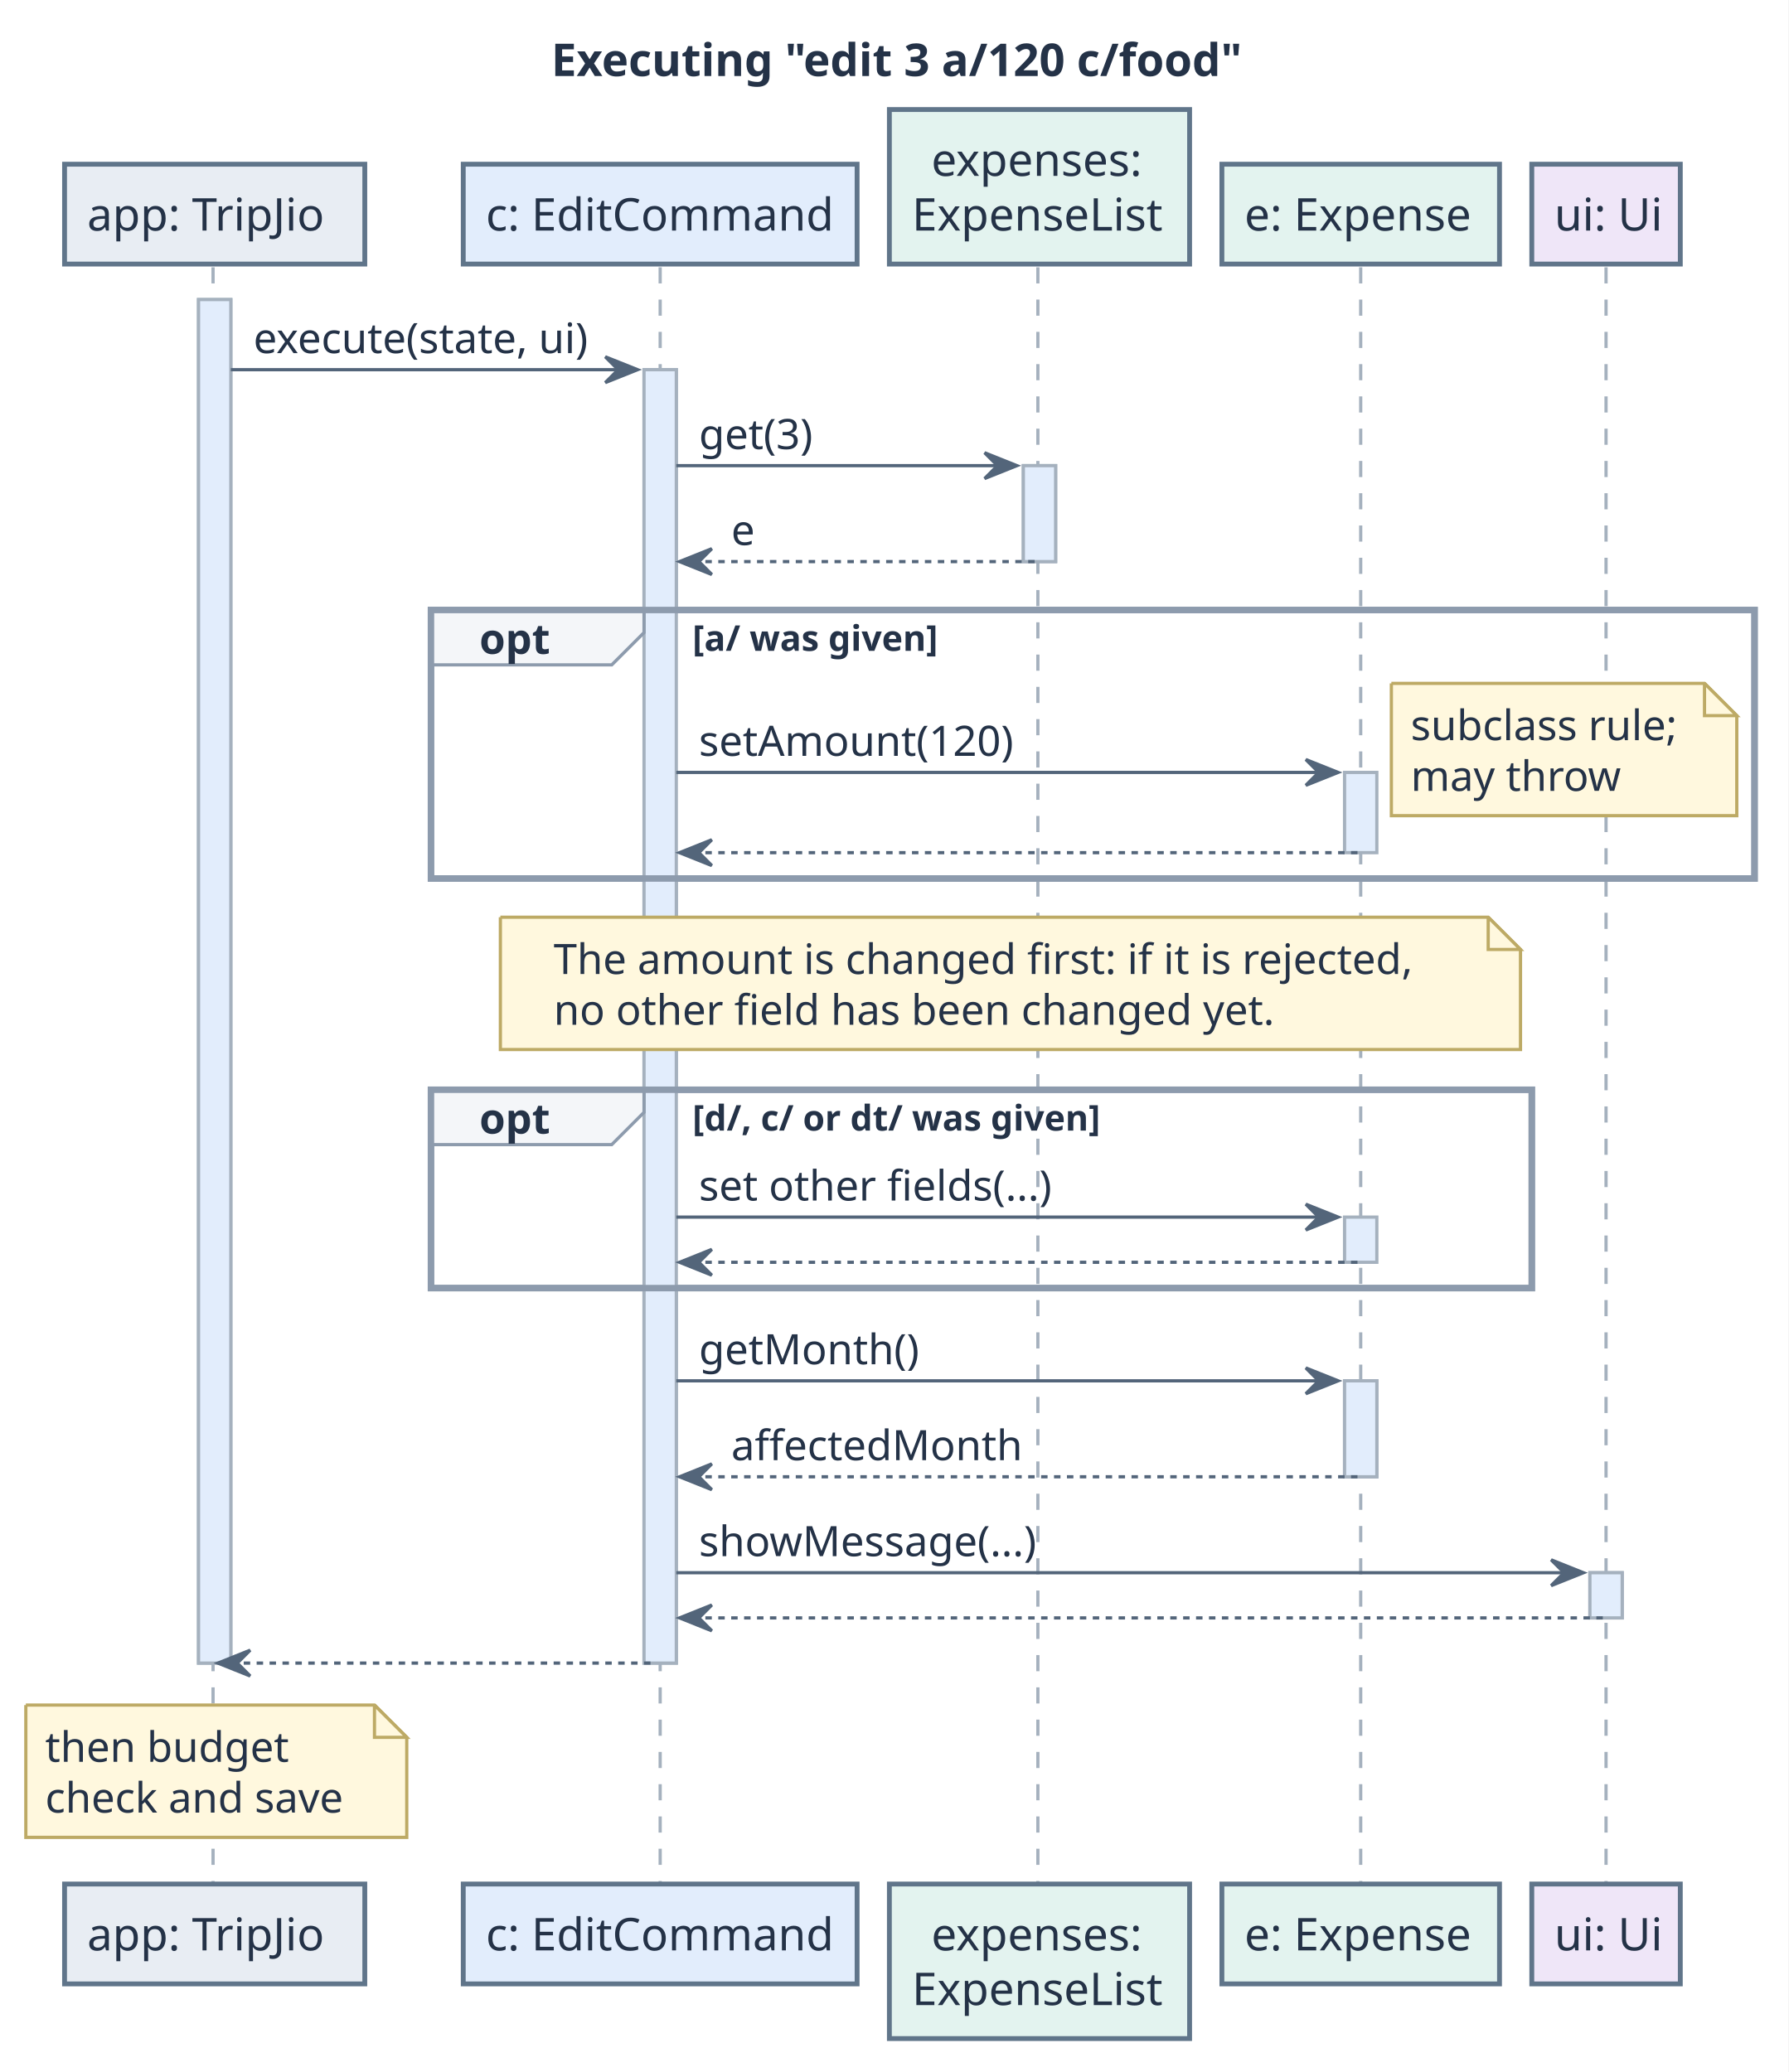
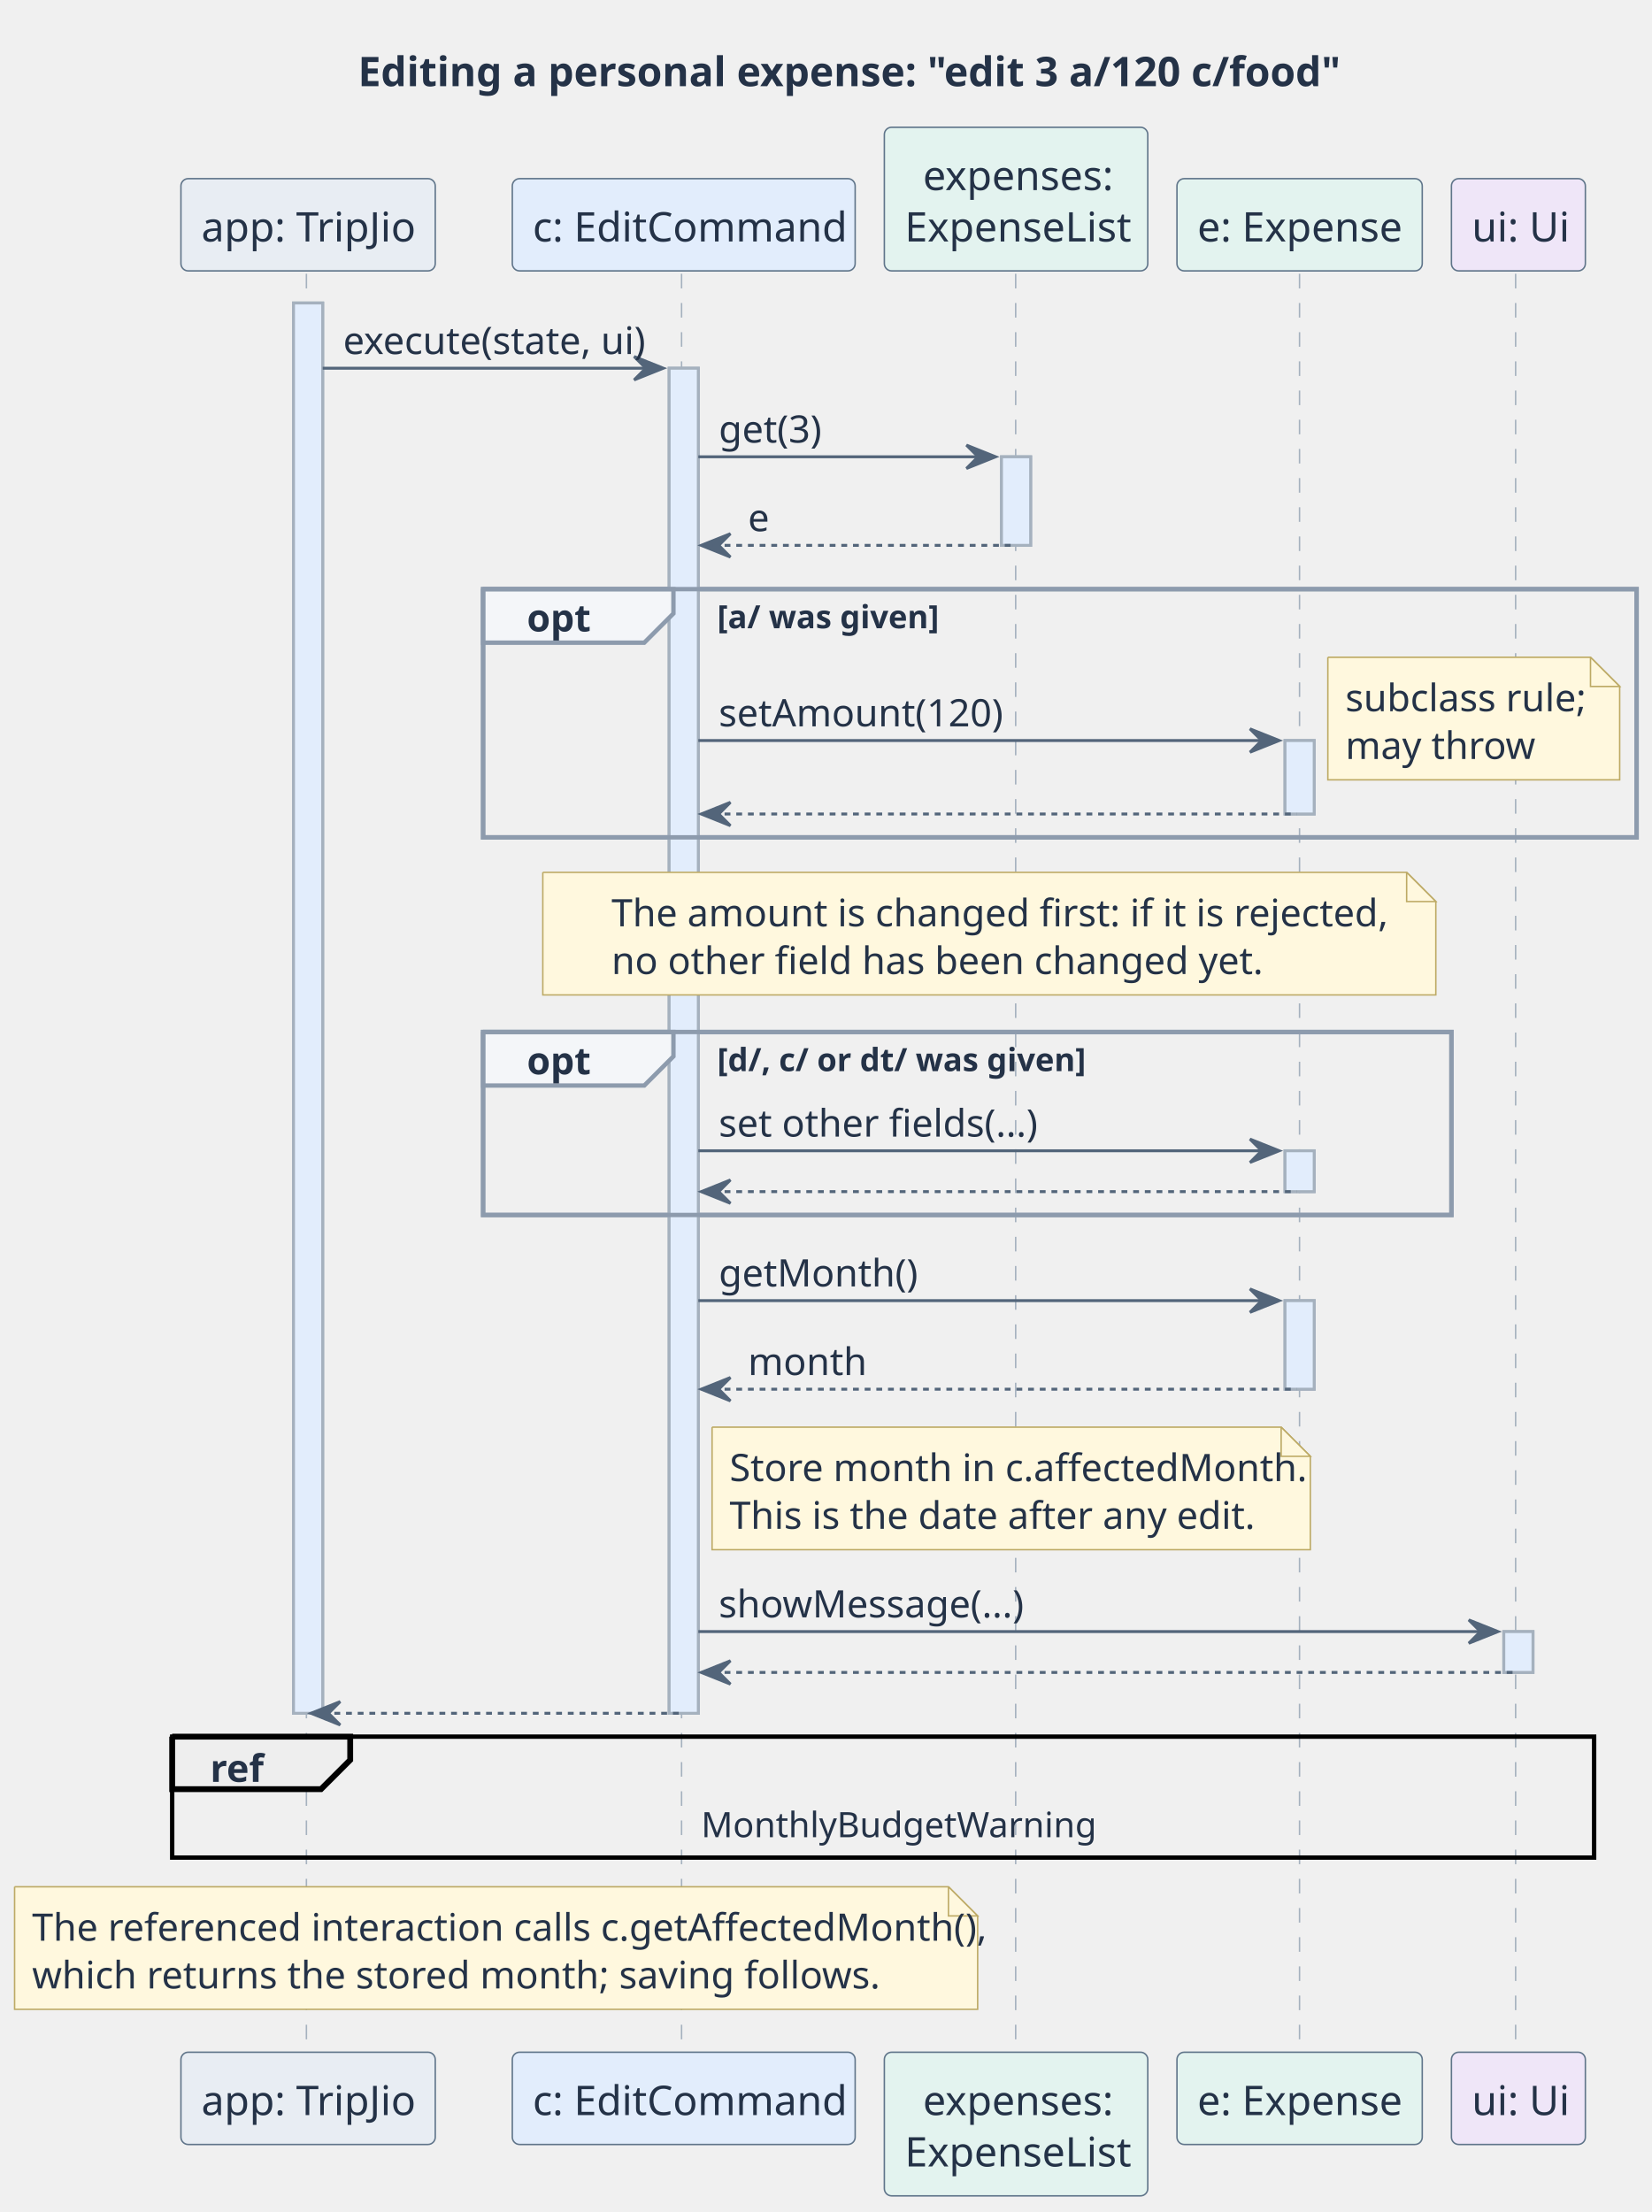
- <svg xmlns="http://www.w3.org/2000/svg" contentScriptType="application/ecmascript" contentStyleType="text/css" height="642px" preserveAspectRatio="none" style="width:554px;height:642px;background:#FFFFFF;" version="1.1" viewBox="0 0 554 642" width="554px" zoomAndPan="magnify">
-   <rect x="0" y="0" width="100%" height="100%" fill="#FFFFFF" />
+ <svg xmlns="http://www.w3.org/2000/svg" contentStyleType="text/css" data-diagram-type="SEQUENCE" height="758px" preserveAspectRatio="none" style="width:566px;height:758px;background:#FFFFFF;" version="1.1" viewBox="0 0 566 758" width="566px" zoomAndPan="magnify">
  <defs />
  <g>
-     <text fill="#243247" font-family="sans-serif" font-size="14" font-weight="bold" lengthAdjust="spacingAndGlyphs" textLength="215" x="170.75" y="23.562">Executing "edit 3 a/120 c/food"</text>
-     <rect fill="#E2EDFC" height="422.483" style="stroke: #A5B1BE; stroke-width: 1.0;" width="10" x="61.5" y="92.818" />
-     <rect fill="#E2EDFC" height="400.754" style="stroke: #A5B1BE; stroke-width: 1.0;" width="10" x="199.5" y="114.548" />
-     <rect fill="#E2EDFC" height="29.73" style="stroke: #A5B1BE; stroke-width: 1.0;" width="10" x="317" y="144.277" />
-     <rect fill="#E2EDFC" height="24.865" style="stroke: #A5B1BE; stroke-width: 1.0;" width="10" x="416.5" y="239.331" />
-     <rect fill="#E2EDFC" height="14" style="stroke: #A5B1BE; stroke-width: 1.0;" width="10" x="416.5" y="377.113" />
-     <rect fill="#E2EDFC" height="29.73" style="stroke: #A5B1BE; stroke-width: 1.0;" width="10" x="416.5" y="427.843" />
-     <rect fill="#E2EDFC" height="14" style="stroke: #A5B1BE; stroke-width: 1.0;" width="10" x="492.5" y="487.302" />
-     <rect fill="#FFFFFF" height="83.189" style="stroke: #8D9BAD; stroke-width: 2.0;" width="410" x="133.5" y="189.007" />
-     <rect fill="#FFFFFF" height="61.459" style="stroke: #8D9BAD; stroke-width: 2.0;" width="341" x="133.5" y="337.654" />
-     <line style="stroke: #A5B1BE; stroke-width: 1.0; stroke-dasharray: 5.0,5.0;" x1="66" x2="66" y1="82.818" y2="584.761" />
-     <line style="stroke: #A5B1BE; stroke-width: 1.0; stroke-dasharray: 5.0,5.0;" x1="204.5" x2="204.5" y1="82.818" y2="584.761" />
-     <line style="stroke: #A5B1BE; stroke-width: 1.0; stroke-dasharray: 5.0,5.0;" x1="321.5" x2="321.5" y1="82.818" y2="584.761" />
-     <line style="stroke: #A5B1BE; stroke-width: 1.0; stroke-dasharray: 5.0,5.0;" x1="421.5" x2="421.5" y1="82.818" y2="584.761" />
-     <line style="stroke: #A5B1BE; stroke-width: 1.0; stroke-dasharray: 5.0,5.0;" x1="497.5" x2="497.5" y1="82.818" y2="584.761" />
-     <rect fill="#E8EDF3" height="30.939" style="stroke: #60758A; stroke-width: 1.5;" width="93" x="20" y="50.879" />
-     <text fill="#243247" font-family="sans-serif" font-size="14" lengthAdjust="spacingAndGlyphs" textLength="79" x="27" y="71.441">app: TripJio</text>
-     <rect fill="#E8EDF3" height="30.939" style="stroke: #60758A; stroke-width: 1.5;" width="93" x="20" y="583.761" />
-     <text fill="#243247" font-family="sans-serif" font-size="14" lengthAdjust="spacingAndGlyphs" textLength="79" x="27" y="604.323">app: TripJio</text>
-     <rect fill="#E2EDFC" height="30.939" style="stroke: #60758A; stroke-width: 1.5;" width="122" x="143.5" y="50.879" />
-     <text fill="#243247" font-family="sans-serif" font-size="14" lengthAdjust="spacingAndGlyphs" textLength="108" x="150.5" y="71.441">c: EditCommand</text>
-     <rect fill="#E2EDFC" height="30.939" style="stroke: #60758A; stroke-width: 1.5;" width="122" x="143.5" y="583.761" />
-     <text fill="#243247" font-family="sans-serif" font-size="14" lengthAdjust="spacingAndGlyphs" textLength="108" x="150.5" y="604.323">c: EditCommand</text>
-     <rect fill="#E3F3EF" height="47.879" style="stroke: #60758A; stroke-width: 1.5;" width="93" x="275.5" y="33.94" />
-     <text fill="#243247" font-family="sans-serif" font-size="14" lengthAdjust="spacingAndGlyphs" textLength="67" x="288.5" y="54.502">expenses:</text>
-     <text fill="#243247" font-family="sans-serif" font-size="14" lengthAdjust="spacingAndGlyphs" textLength="79" x="282.5" y="71.441">ExpenseList</text>
-     <rect fill="#E3F3EF" height="47.879" style="stroke: #60758A; stroke-width: 1.5;" width="93" x="275.5" y="583.761" />
-     <text fill="#243247" font-family="sans-serif" font-size="14" lengthAdjust="spacingAndGlyphs" textLength="67" x="288.5" y="604.323">expenses:</text>
-     <text fill="#243247" font-family="sans-serif" font-size="14" lengthAdjust="spacingAndGlyphs" textLength="79" x="282.5" y="621.263">ExpenseList</text>
-     <rect fill="#E3F3EF" height="30.939" style="stroke: #60758A; stroke-width: 1.5;" width="86" x="378.5" y="50.879" />
-     <text fill="#243247" font-family="sans-serif" font-size="14" lengthAdjust="spacingAndGlyphs" textLength="72" x="385.5" y="71.441">e: Expense</text>
-     <rect fill="#E3F3EF" height="30.939" style="stroke: #60758A; stroke-width: 1.5;" width="86" x="378.5" y="583.761" />
-     <text fill="#243247" font-family="sans-serif" font-size="14" lengthAdjust="spacingAndGlyphs" textLength="72" x="385.5" y="604.323">e: Expense</text>
-     <rect fill="#EFE6F8" height="30.939" style="stroke: #60758A; stroke-width: 1.5;" width="46" x="474.5" y="50.879" />
-     <text fill="#243247" font-family="sans-serif" font-size="14" lengthAdjust="spacingAndGlyphs" textLength="32" x="481.5" y="71.441">ui: Ui</text>
-     <rect fill="#EFE6F8" height="30.939" style="stroke: #60758A; stroke-width: 1.5;" width="46" x="474.5" y="583.761" />
-     <text fill="#243247" font-family="sans-serif" font-size="14" lengthAdjust="spacingAndGlyphs" textLength="32" x="481.5" y="604.323">ui: Ui</text>
-     <rect fill="#E2EDFC" height="422.483" style="stroke: #A5B1BE; stroke-width: 1.0;" width="10" x="61.5" y="92.818" />
-     <rect fill="#E2EDFC" height="400.754" style="stroke: #A5B1BE; stroke-width: 1.0;" width="10" x="199.5" y="114.548" />
-     <rect fill="#E2EDFC" height="29.73" style="stroke: #A5B1BE; stroke-width: 1.0;" width="10" x="317" y="144.277" />
-     <rect fill="#E2EDFC" height="24.865" style="stroke: #A5B1BE; stroke-width: 1.0;" width="10" x="416.5" y="239.331" />
-     <rect fill="#E2EDFC" height="14" style="stroke: #A5B1BE; stroke-width: 1.0;" width="10" x="416.5" y="377.113" />
-     <rect fill="#E2EDFC" height="29.73" style="stroke: #A5B1BE; stroke-width: 1.0;" width="10" x="416.5" y="427.843" />
-     <rect fill="#E2EDFC" height="14" style="stroke: #A5B1BE; stroke-width: 1.0;" width="10" x="492.5" y="487.302" />
-     <polygon fill="#53657A" points="187.5,110.548,197.5,114.548,187.5,118.548,191.5,114.548" style="stroke: #53657A; stroke-width: 1.0;" />
-     <line style="stroke: #53657A; stroke-width: 1.0;" x1="71.5" x2="193.5" y1="114.548" y2="114.548" />
-     <text fill="#243247" font-family="sans-serif" font-size="13" lengthAdjust="spacingAndGlyphs" textLength="109" x="78.5" y="109.412">execute(state, ui)</text>
-     <polygon fill="#53657A" points="305,140.277,315,144.277,305,148.277,309,144.277" style="stroke: #53657A; stroke-width: 1.0;" />
-     <line style="stroke: #53657A; stroke-width: 1.0;" x1="209.5" x2="311" y1="144.277" y2="144.277" />
-     <text fill="#243247" font-family="sans-serif" font-size="13" lengthAdjust="spacingAndGlyphs" textLength="38" x="216.5" y="139.142">get(3)</text>
-     <polygon fill="#53657A" points="220.5,170.007,210.5,174.007,220.5,178.007,216.5,174.007" style="stroke: #53657A; stroke-width: 1.0;" />
-     <line style="stroke: #53657A; stroke-width: 1.0; stroke-dasharray: 2.0,2.0;" x1="214.5" x2="321" y1="174.007" y2="174.007" />
-     <text fill="#243247" font-family="sans-serif" font-size="13" lengthAdjust="spacingAndGlyphs" textLength="8" x="226.5" y="168.871">e</text>
-     <path d="M133.5,189.007 L199.5,189.007 L199.5,196.007 L189.5,206.007 L133.5,206.007 L133.5,189.007 " fill="#F4F6F9" style="stroke: #8D9BAD; stroke-width: 1.0;" />
-     <rect fill="none" height="83.189" style="stroke: #8D9BAD; stroke-width: 2.0;" width="410" x="133.5" y="189.007" />
-     <text fill="#243247" font-family="sans-serif" font-size="13" font-weight="bold" lengthAdjust="spacingAndGlyphs" textLength="21" x="148.5" y="202.601">opt</text>
-     <text fill="#243247" font-family="sans-serif" font-size="11" font-weight="bold" lengthAdjust="spacingAndGlyphs" textLength="76" x="214.5" y="201.663">[a/ was given]</text>
-     <polygon fill="#53657A" points="404.5,235.331,414.5,239.331,404.5,243.331,408.5,239.331" style="stroke: #53657A; stroke-width: 1.0;" />
-     <line style="stroke: #53657A; stroke-width: 1.0;" x1="209.5" x2="410.5" y1="239.331" y2="239.331" />
-     <text fill="#243247" font-family="sans-serif" font-size="13" lengthAdjust="spacingAndGlyphs" textLength="98" x="216.5" y="234.195">setAmount(120)</text>
-     <path d="M431,211.736 L431,252.736 L538,252.736 L538,221.736 L528,211.736 L431,211.736 " fill="#FFF8DE" style="stroke: #BDAA65; stroke-width: 1.0;" />
-     <path d="M528,211.736 L528,221.736 L538,221.736 L528,211.736 " fill="#FFF8DE" style="stroke: #BDAA65; stroke-width: 1.0;" />
-     <text fill="#243247" font-family="sans-serif" font-size="13" lengthAdjust="spacingAndGlyphs" textLength="86" x="437" y="229.33">subclass rule;</text>
-     <text fill="#243247" font-family="sans-serif" font-size="13" lengthAdjust="spacingAndGlyphs" textLength="65" x="437" y="245.06">may throw</text>
-     <polygon fill="#53657A" points="220.5,260.195,210.5,264.195,220.5,268.195,216.5,264.195" style="stroke: #53657A; stroke-width: 1.0;" />
-     <line style="stroke: #53657A; stroke-width: 1.0; stroke-dasharray: 2.0,2.0;" x1="214.5" x2="420.5" y1="264.195" y2="264.195" />
-     <path d="M155,284.195 L155,325.195 L471,325.195 L471,294.195 L461,284.195 L155,284.195 " fill="#FFF8DE" style="stroke: #BDAA65; stroke-width: 1.0;" />
-     <path d="M461,284.195 L461,294.195 L471,294.195 L461,284.195 " fill="#FFF8DE" style="stroke: #BDAA65; stroke-width: 1.0;" />
-     <text fill="#243247" font-family="sans-serif" font-size="13" lengthAdjust="spacingAndGlyphs" textLength="274" x="171.5" y="301.789">The amount is changed first: if it is rejected,</text>
-     <text fill="#243247" font-family="sans-serif" font-size="13" lengthAdjust="spacingAndGlyphs" textLength="231" x="171.5" y="317.519">no other field has been changed yet.</text>
-     <path d="M133.5,337.654 L199.5,337.654 L199.5,344.654 L189.5,354.654 L133.5,354.654 L133.5,337.654 " fill="#F4F6F9" style="stroke: #8D9BAD; stroke-width: 1.0;" />
-     <rect fill="none" height="61.459" style="stroke: #8D9BAD; stroke-width: 2.0;" width="341" x="133.5" y="337.654" />
-     <text fill="#243247" font-family="sans-serif" font-size="13" font-weight="bold" lengthAdjust="spacingAndGlyphs" textLength="21" x="148.5" y="351.248">opt</text>
-     <text fill="#243247" font-family="sans-serif" font-size="11" font-weight="bold" lengthAdjust="spacingAndGlyphs" textLength="126" x="214.5" y="350.31">[d/, c/ or dt/ was given]</text>
-     <polygon fill="#53657A" points="404.5,373.113,414.5,377.113,404.5,381.113,408.5,377.113" style="stroke: #53657A; stroke-width: 1.0;" />
-     <line style="stroke: #53657A; stroke-width: 1.0;" x1="209.5" x2="410.5" y1="377.113" y2="377.113" />
-     <text fill="#243247" font-family="sans-serif" font-size="13" lengthAdjust="spacingAndGlyphs" textLength="116" x="216.5" y="371.978">set other fields(...)</text>
-     <polygon fill="#53657A" points="220.5,387.113,210.5,391.113,220.5,395.113,216.5,391.113" style="stroke: #53657A; stroke-width: 1.0;" />
-     <line style="stroke: #53657A; stroke-width: 1.0; stroke-dasharray: 2.0,2.0;" x1="214.5" x2="420.5" y1="391.113" y2="391.113" />
-     <polygon fill="#53657A" points="404.5,423.843,414.5,427.843,404.5,431.843,408.5,427.843" style="stroke: #53657A; stroke-width: 1.0;" />
-     <line style="stroke: #53657A; stroke-width: 1.0;" x1="209.5" x2="410.5" y1="427.843" y2="427.843" />
-     <text fill="#243247" font-family="sans-serif" font-size="13" lengthAdjust="spacingAndGlyphs" textLength="70" x="216.5" y="422.707">getMonth()</text>
-     <polygon fill="#53657A" points="220.5,453.572,210.5,457.572,220.5,461.572,216.5,457.572" style="stroke: #53657A; stroke-width: 1.0;" />
-     <line style="stroke: #53657A; stroke-width: 1.0; stroke-dasharray: 2.0,2.0;" x1="214.5" x2="420.5" y1="457.572" y2="457.572" />
-     <text fill="#243247" font-family="sans-serif" font-size="13" lengthAdjust="spacingAndGlyphs" textLength="92" x="226.5" y="452.437">affectedMonth</text>
-     <polygon fill="#53657A" points="480.5,483.302,490.5,487.302,480.5,491.302,484.5,487.302" style="stroke: #53657A; stroke-width: 1.0;" />
-     <line style="stroke: #53657A; stroke-width: 1.0;" x1="209.5" x2="486.5" y1="487.302" y2="487.302" />
-     <text fill="#243247" font-family="sans-serif" font-size="13" lengthAdjust="spacingAndGlyphs" textLength="113" x="216.5" y="482.166">showMessage(...)</text>
-     <polygon fill="#53657A" points="220.5,497.302,210.5,501.302,220.5,505.302,216.5,501.302" style="stroke: #53657A; stroke-width: 1.0;" />
-     <line style="stroke: #53657A; stroke-width: 1.0; stroke-dasharray: 2.0,2.0;" x1="214.5" x2="496.5" y1="501.302" y2="501.302" />
-     <polygon fill="#53657A" points="77.5,511.302,67.5,515.302,77.5,519.302,73.5,515.302" style="stroke: #53657A; stroke-width: 1.0;" />
-     <line style="stroke: #53657A; stroke-width: 1.0; stroke-dasharray: 2.0,2.0;" x1="71.5" x2="203.5" y1="515.302" y2="515.302" />
-     <path d="M8,528.302 L8,569.302 L126,569.302 L126,538.302 L116,528.302 L8,528.302 " fill="#FFF8DE" style="stroke: #BDAA65; stroke-width: 1.0;" />
-     <path d="M116,528.302 L116,538.302 L126,538.302 L116,528.302 " fill="#FFF8DE" style="stroke: #BDAA65; stroke-width: 1.0;" />
-     <text fill="#243247" font-family="sans-serif" font-size="13" lengthAdjust="spacingAndGlyphs" textLength="76" x="14" y="545.895">then budget</text>
-     <text fill="#243247" font-family="sans-serif" font-size="13" lengthAdjust="spacingAndGlyphs" textLength="97" x="14" y="561.625">check and save</text>
+     <text fill="#243247" font-family="sans-serif" font-size="14" font-weight="bold" lengthAdjust="spacing" textLength="324.475" x="122.663" y="29.533">Editing a personal expense: "edit 3 a/120 c/food"</text>
+     <g>
+       <rect fill="#E2EDFC" height="483.273" style="stroke:#A5B1BE;stroke-width:1;" width="10" x="100.572" y="103.828" />
+     </g>
+     <g>
+       <rect fill="#E2EDFC" height="460.922" style="stroke:#A5B1BE;stroke-width:1;" width="10" x="229.288" y="126.18" />
+     </g>
+     <g>
+       <rect fill="#E2EDFC" height="30.352" style="stroke:#A5B1BE;stroke-width:1;" width="10" x="343.163" y="156.531" />
+     </g>
+     <g>
+       <rect fill="#E2EDFC" height="25.176" style="stroke:#A5B1BE;stroke-width:1;" width="10" x="440.321" y="253.762" />
+     </g>
+     <g>
+       <rect fill="#E2EDFC" height="14" style="stroke:#A5B1BE;stroke-width:1;" width="10" x="440.321" y="394.344" />
+     </g>
+     <g>
+       <rect fill="#E2EDFC" height="30.352" style="stroke:#A5B1BE;stroke-width:1;" width="10" x="440.321" y="445.695" />
+     </g>
+     <g>
+       <rect fill="#E2EDFC" height="14" style="stroke:#A5B1BE;stroke-width:1;" width="10" x="515.293" y="559.102" />
+     </g>
+     <rect fill="none" height="85.055" style="stroke:#8D9BAD;stroke-width:1.5;" width="395.254" x="165.546" y="201.883" />
+     <rect fill="none" height="62.703" style="stroke:#8D9BAD;stroke-width:1.5;" width="331.799" x="165.546" y="353.641" />
+     <g>
+       <rect fill="#000000" fill-opacity="0" height="610.422" width="8" x="101.572" y="93.828" />
+       <line style="stroke:#A5B1BE;stroke-width:0.5;stroke-dasharray:5.0,5.0;" x1="105" x2="105" y1="93.828" y2="704.25" />
+     </g>
+     <g>
+       <rect fill="#000000" fill-opacity="0" height="610.422" width="8" x="230.288" y="93.828" />
+       <line style="stroke:#A5B1BE;stroke-width:0.5;stroke-dasharray:5.0,5.0;" x1="233.546" x2="233.546" y1="93.828" y2="704.25" />
+     </g>
+     <g>
+       <rect fill="#000000" fill-opacity="0" height="610.422" width="8" x="344.163" y="93.828" />
+       <line style="stroke:#A5B1BE;stroke-width:0.5;stroke-dasharray:5.0,5.0;" x1="348.029" x2="348.029" y1="93.828" y2="704.25" />
+     </g>
+     <g>
+       <rect fill="#000000" fill-opacity="0" height="610.422" width="8" x="441.321" y="93.828" />
+       <line style="stroke:#A5B1BE;stroke-width:0.5;stroke-dasharray:5.0,5.0;" x1="445.297" x2="445.297" y1="93.828" y2="704.25" />
+     </g>
+     <g>
+       <rect fill="#000000" fill-opacity="0" height="610.422" width="8" x="516.293" y="93.828" />
+       <line style="stroke:#A5B1BE;stroke-width:0.5;stroke-dasharray:5.0,5.0;" x1="519.345" x2="519.345" y1="93.828" y2="704.25" />
+     </g>
+     <g class="participant participant-head" data-participant="App">
+       <rect fill="#E8EDF3" height="31.609" rx="2.5" ry="2.5" style="stroke:#60758A;stroke-width:0.5;" width="87.144" x="62" y="61.219" />
+       <text fill="#243247" font-family="sans-serif" font-size="14" lengthAdjust="spacing" textLength="73.144" x="69" y="82.752">app: TripJio</text>
+     </g>
+     <g class="participant participant-tail" data-participant="App">
+       <rect fill="#E8EDF3" height="31.609" rx="2.5" ry="2.5" style="stroke:#60758A;stroke-width:0.5;" width="87.144" x="62" y="703.25" />
+       <text fill="#243247" font-family="sans-serif" font-size="14" lengthAdjust="spacing" textLength="73.144" x="69" y="724.783">app: TripJio</text>
+     </g>
+     <g class="participant participant-head" data-participant="Cmd">
+       <rect fill="#E2EDFC" height="31.609" rx="2.5" ry="2.5" style="stroke:#60758A;stroke-width:0.5;" width="117.482" x="175.546" y="61.219" />
+       <text fill="#243247" font-family="sans-serif" font-size="14" lengthAdjust="spacing" textLength="103.482" x="182.546" y="82.752">c: EditCommand</text>
+     </g>
+     <g class="participant participant-tail" data-participant="Cmd">
+       <rect fill="#E2EDFC" height="31.609" rx="2.5" ry="2.5" style="stroke:#60758A;stroke-width:0.5;" width="117.482" x="175.546" y="703.25" />
+       <text fill="#243247" font-family="sans-serif" font-size="14" lengthAdjust="spacing" textLength="103.482" x="182.546" y="724.783">c: EditCommand</text>
+     </g>
+     <g class="participant participant-head" data-participant="List">
+       <rect fill="#E3F3EF" height="49.219" rx="2.5" ry="2.5" style="stroke:#60758A;stroke-width:0.5;" width="90.269" x="303.029" y="43.609" />
+       <text fill="#243247" font-family="sans-serif" font-size="14" lengthAdjust="spacing" textLength="63.82" x="316.253" y="65.143">expenses:</text>
+       <text fill="#243247" font-family="sans-serif" font-size="14" lengthAdjust="spacing" textLength="76.269" x="310.029" y="82.752">ExpenseList</text>
+     </g>
+     <g class="participant participant-tail" data-participant="List">
+       <rect fill="#E3F3EF" height="49.219" rx="2.5" ry="2.5" style="stroke:#60758A;stroke-width:0.5;" width="90.269" x="303.029" y="703.25" />
+       <text fill="#243247" font-family="sans-serif" font-size="14" lengthAdjust="spacing" textLength="63.82" x="316.253" y="724.783">expenses:</text>
+       <text fill="#243247" font-family="sans-serif" font-size="14" lengthAdjust="spacing" textLength="76.269" x="310.029" y="742.393">ExpenseList</text>
+     </g>
+     <g class="participant participant-head" data-participant="Exp">
+       <rect fill="#E3F3EF" height="31.609" rx="2.5" ry="2.5" style="stroke:#60758A;stroke-width:0.5;" width="84.048" x="403.297" y="61.219" />
+       <text fill="#243247" font-family="sans-serif" font-size="14" lengthAdjust="spacing" textLength="70.048" x="410.297" y="82.752">e: Expense</text>
+     </g>
+     <g class="participant participant-tail" data-participant="Exp">
+       <rect fill="#E3F3EF" height="31.609" rx="2.5" ry="2.5" style="stroke:#60758A;stroke-width:0.5;" width="84.048" x="403.297" y="703.25" />
+       <text fill="#243247" font-family="sans-serif" font-size="14" lengthAdjust="spacing" textLength="70.048" x="410.297" y="724.783">e: Expense</text>
+     </g>
+     <g class="participant participant-head" data-participant="Ui">
+       <rect fill="#EFE6F8" height="31.609" rx="2.5" ry="2.5" style="stroke:#60758A;stroke-width:0.5;" width="45.897" x="497.345" y="61.219" />
+       <text fill="#243247" font-family="sans-serif" font-size="14" lengthAdjust="spacing" textLength="31.896" x="504.345" y="82.752">ui: Ui</text>
+     </g>
+     <g class="participant participant-tail" data-participant="Ui">
+       <rect fill="#EFE6F8" height="31.609" rx="2.5" ry="2.5" style="stroke:#60758A;stroke-width:0.5;" width="45.897" x="497.345" y="703.25" />
+       <text fill="#243247" font-family="sans-serif" font-size="14" lengthAdjust="spacing" textLength="31.896" x="504.345" y="724.783">ui: Ui</text>
+     </g>
+     <g>
+       <rect fill="#E2EDFC" height="483.273" style="stroke:#A5B1BE;stroke-width:1;" width="10" x="100.572" y="103.828" />
+     </g>
+     <g>
+       <rect fill="#E2EDFC" height="460.922" style="stroke:#A5B1BE;stroke-width:1;" width="10" x="229.288" y="126.18" />
+     </g>
+     <g>
+       <rect fill="#E2EDFC" height="30.352" style="stroke:#A5B1BE;stroke-width:1;" width="10" x="343.163" y="156.531" />
+     </g>
+     <g>
+       <rect fill="#E2EDFC" height="25.176" style="stroke:#A5B1BE;stroke-width:1;" width="10" x="440.321" y="253.762" />
+     </g>
+     <g>
+       <rect fill="#E2EDFC" height="14" style="stroke:#A5B1BE;stroke-width:1;" width="10" x="440.321" y="394.344" />
+     </g>
+     <g>
+       <rect fill="#E2EDFC" height="30.352" style="stroke:#A5B1BE;stroke-width:1;" width="10" x="440.321" y="445.695" />
+     </g>
+     <g>
+       <rect fill="#E2EDFC" height="14" style="stroke:#A5B1BE;stroke-width:1;" width="10" x="515.293" y="559.102" />
+     </g>
+     <g class="message" data-participant-1="App" data-participant-2="Cmd">
+       <polygon fill="#53657A" points="217.288,122.18,227.288,126.18,217.288,130.18,221.288,126.18" style="stroke:#53657A;stroke-width:1;" />
+       <line style="stroke:#53657A;stroke-width:1;" x1="110.572" x2="223.288" y1="126.18" y2="126.18" />
+       <text fill="#243247" font-family="sans-serif" font-size="13" lengthAdjust="spacing" textLength="99.715" x="117.572" y="121.323">execute(state, ui)</text>
+     </g>
+     <g class="message" data-participant-1="Cmd" data-participant-2="List">
+       <polygon fill="#53657A" points="331.163,152.531,341.163,156.531,331.163,160.531,335.163,156.531" style="stroke:#53657A;stroke-width:1;" />
+       <line style="stroke:#53657A;stroke-width:1;" x1="239.288" x2="337.163" y1="156.531" y2="156.531" />
+       <text fill="#243247" font-family="sans-serif" font-size="13" lengthAdjust="spacing" textLength="33.96" x="246.288" y="151.675">get(3)</text>
+     </g>
+     <g class="message" data-participant-1="List" data-participant-2="Cmd">
+       <polygon fill="#53657A" points="250.288,182.883,240.288,186.883,250.288,190.883,246.288,186.883" style="stroke:#53657A;stroke-width:1;" />
+       <line style="stroke:#53657A;stroke-width:1;stroke-dasharray:2.0,2.0;" x1="244.288" x2="347.163" y1="186.883" y2="186.883" />
+       <text fill="#243247" font-family="sans-serif" font-size="13" lengthAdjust="spacing" textLength="7.23" x="256.288" y="182.026">e</text>
+     </g>
+     <path d="M165.546,201.883 L230.757,201.883 L230.757,210.234 L220.757,220.234 L165.546,220.234 L165.546,201.883" fill="#F4F6F9" style="stroke:#8D9BAD;stroke-width:1.5;" />
+     <rect fill="none" height="85.055" style="stroke:#8D9BAD;stroke-width:1.5;" width="395.254" x="165.546" y="201.883" />
+     <text fill="#243247" font-family="sans-serif" font-size="13" font-weight="bold" lengthAdjust="spacing" textLength="20.211" x="180.546" y="216.378">opt</text>
+     <text fill="#243247" font-family="sans-serif" font-size="11" font-weight="bold" lengthAdjust="spacing" textLength="72.134" x="245.757" y="215.302">[a/ was given]</text>
+     <g class="message" data-participant-1="Cmd" data-participant-2="Exp">
+       <polygon fill="#53657A" points="428.321,249.762,438.321,253.762,428.321,257.762,432.321,253.762" style="stroke:#53657A;stroke-width:1;" />
+       <line style="stroke:#53657A;stroke-width:1;" x1="239.288" x2="434.321" y1="253.762" y2="253.762" />
+       <text fill="#243247" font-family="sans-serif" font-size="13" lengthAdjust="spacing" textLength="92.492" x="246.288" y="248.905">setAmount(120)</text>
+     </g>
+     <path d="M455,225.234 L455,267.234 L555,267.234 L555,235.234 L545,225.234 L455,225.234" fill="#FFF8DE" style="stroke:#BDAA65;stroke-width:0.5;" />
+     <path d="M545,225.234 L545,235.234 L555,235.234 L545,225.234" fill="#FFF8DE" style="stroke:#BDAA65;stroke-width:0.5;" />
+     <text fill="#243247" font-family="sans-serif" font-size="13" lengthAdjust="spacing" textLength="79.479" x="461" y="243.73">subclass rule;</text>
+     <text fill="#243247" font-family="sans-serif" font-size="13" lengthAdjust="spacing" textLength="59.96" x="461" y="260.081">may throw</text>
+     <g class="message" data-participant-1="Exp" data-participant-2="Cmd">
+       <polygon fill="#53657A" points="250.288,274.938,240.288,278.938,250.288,282.938,246.288,278.938" style="stroke:#53657A;stroke-width:1;" />
+       <line style="stroke:#53657A;stroke-width:1;stroke-dasharray:2.0,2.0;" x1="244.288" x2="444.321" y1="278.938" y2="278.938" />
+     </g>
+     <path d="M186,298.938 L186,340.938 L492,340.938 L492,308.938 L482,298.938 L186,298.938" fill="#FFF8DE" style="stroke:#BDAA65;stroke-width:0.5;" />
+     <path d="M482,298.938 L482,308.938 L492,308.938 L482,298.938" fill="#FFF8DE" style="stroke:#BDAA65;stroke-width:0.5;" />
+     <text fill="#243247" font-family="sans-serif" font-size="13" lengthAdjust="spacing" textLength="250.726" x="209.536" y="317.433">The amount is changed first: if it is rejected,</text>
+     <text fill="#243247" font-family="sans-serif" font-size="13" lengthAdjust="spacing" textLength="210.323" x="209.536" y="333.784">no other field has been changed yet.</text>
+     <path d="M165.546,353.641 L230.757,353.641 L230.757,361.992 L220.757,371.992 L165.546,371.992 L165.546,353.641" fill="#F4F6F9" style="stroke:#8D9BAD;stroke-width:1.5;" />
+     <rect fill="none" height="62.703" style="stroke:#8D9BAD;stroke-width:1.5;" width="331.799" x="165.546" y="353.641" />
+     <text fill="#243247" font-family="sans-serif" font-size="13" font-weight="bold" lengthAdjust="spacing" textLength="20.211" x="180.546" y="368.136">opt</text>
+     <text fill="#243247" font-family="sans-serif" font-size="11" font-weight="bold" lengthAdjust="spacing" textLength="118.572" x="245.757" y="367.06">[d/, c/ or dt/ was given]</text>
+     <g class="message" data-participant-1="Cmd" data-participant-2="Exp">
+       <polygon fill="#53657A" points="428.321,390.344,438.321,394.344,428.321,398.344,432.321,394.344" style="stroke:#53657A;stroke-width:1;" />
+       <line style="stroke:#53657A;stroke-width:1;" x1="239.288" x2="434.321" y1="394.344" y2="394.344" />
+       <text fill="#243247" font-family="sans-serif" font-size="13" lengthAdjust="spacing" textLength="104.038" x="246.288" y="389.487">set other fields(...)</text>
+     </g>
+     <g class="message" data-participant-1="Exp" data-participant-2="Cmd">
+       <polygon fill="#53657A" points="250.288,404.344,240.288,408.344,250.288,412.344,246.288,408.344" style="stroke:#53657A;stroke-width:1;" />
+       <line style="stroke:#53657A;stroke-width:1;stroke-dasharray:2.0,2.0;" x1="244.288" x2="444.321" y1="408.344" y2="408.344" />
+     </g>
+     <g class="message" data-participant-1="Cmd" data-participant-2="Exp">
+       <polygon fill="#53657A" points="428.321,441.695,438.321,445.695,428.321,449.695,432.321,445.695" style="stroke:#53657A;stroke-width:1;" />
+       <line style="stroke:#53657A;stroke-width:1;" x1="239.288" x2="434.321" y1="445.695" y2="445.695" />
+       <text fill="#243247" font-family="sans-serif" font-size="13" lengthAdjust="spacing" textLength="62.861" x="246.288" y="440.839">getMonth()</text>
+     </g>
+     <g class="message" data-participant-1="Exp" data-participant-2="Cmd">
+       <polygon fill="#53657A" points="250.288,472.047,240.288,476.047,250.288,480.047,246.288,476.047" style="stroke:#53657A;stroke-width:1;" />
+       <line style="stroke:#53657A;stroke-width:1;stroke-dasharray:2.0,2.0;" x1="244.288" x2="444.321" y1="476.047" y2="476.047" />
+       <text fill="#243247" font-family="sans-serif" font-size="13" lengthAdjust="spacing" textLength="36.131" x="256.288" y="471.19">month</text>
+     </g>
+     <path d="M244,489.047 L244,531.047 L449,531.047 L449,499.047 L439,489.047 L244,489.047" fill="#FFF8DE" style="stroke:#BDAA65;stroke-width:0.5;" />
+     <path d="M439,489.047 L439,499.047 L449,499.047 L439,489.047" fill="#FFF8DE" style="stroke:#BDAA65;stroke-width:0.5;" />
+     <text fill="#243247" font-family="sans-serif" font-size="13" lengthAdjust="spacing" textLength="184.266" x="250" y="507.542">Store month in c.affectedMonth.</text>
+     <text fill="#243247" font-family="sans-serif" font-size="13" lengthAdjust="spacing" textLength="170.536" x="250" y="523.894">This is the date after any edit.</text>
+     <g class="message" data-participant-1="Cmd" data-participant-2="Ui">
+       <polygon fill="#53657A" points="503.293,555.102,513.293,559.102,503.293,563.102,507.293,559.102" style="stroke:#53657A;stroke-width:1;" />
+       <line style="stroke:#53657A;stroke-width:1;" x1="239.288" x2="509.293" y1="559.102" y2="559.102" />
+       <text fill="#243247" font-family="sans-serif" font-size="13" lengthAdjust="spacing" textLength="102.591" x="246.288" y="554.245">showMessage(...)</text>
+     </g>
+     <g class="message" data-participant-1="Ui" data-participant-2="Cmd">
+       <polygon fill="#53657A" points="250.288,569.102,240.288,573.102,250.288,577.102,246.288,573.102" style="stroke:#53657A;stroke-width:1;" />
+       <line style="stroke:#53657A;stroke-width:1;stroke-dasharray:2.0,2.0;" x1="244.288" x2="519.293" y1="573.102" y2="573.102" />
+     </g>
+     <g class="message" data-participant-1="Cmd" data-participant-2="App">
+       <polygon fill="#53657A" points="116.572,583.102,106.572,587.102,116.572,591.102,112.572,587.102" style="stroke:#53657A;stroke-width:1;" />
+       <line style="stroke:#53657A;stroke-width:1;stroke-dasharray:2.0,2.0;" x1="110.572" x2="233.288" y1="587.102" y2="587.102" />
+     </g>
+     <rect fill="none" height="41.445" style="stroke:#000000;stroke-width:1.5;" width="487.242" x="59" y="595.102" />
+     <path d="M59,595.102 L120,595.102 L120,603.102 L110,613.102 L59,613.102 L59,595.102" fill="#EEEEEE" style="stroke:#000000;stroke-width:2;" />
+     <text fill="#243247" font-family="sans-serif" font-size="13" font-weight="bold" lengthAdjust="spacing" textLength="16.618" x="72" y="610.597">ref</text>
+     <text fill="#243247" font-family="sans-serif" font-size="12" lengthAdjust="spacing" textLength="124.734" x="240.254" y="629.559">MonthlyBudgetWarning</text>
+     <path d="M5,646.547 L5,688.547 L335,688.547 L335,656.547 L325,646.547 L5,646.547" fill="#FFF8DE" style="stroke:#BDAA65;stroke-width:0.5;" />
+     <path d="M325,646.547 L325,656.547 L335,656.547 L325,646.547" fill="#FFF8DE" style="stroke:#BDAA65;stroke-width:0.5;" />
+     <text fill="#243247" font-family="sans-serif" font-size="13" lengthAdjust="spacing" textLength="309.264" x="11" y="665.042">The referenced interaction calls c.getAffectedMonth(),</text>
+     <text fill="#243247" font-family="sans-serif" font-size="13" lengthAdjust="spacing" textLength="270.239" x="11" y="681.394">which returns the stored month; saving follows.</text>
  </g>
</svg>
